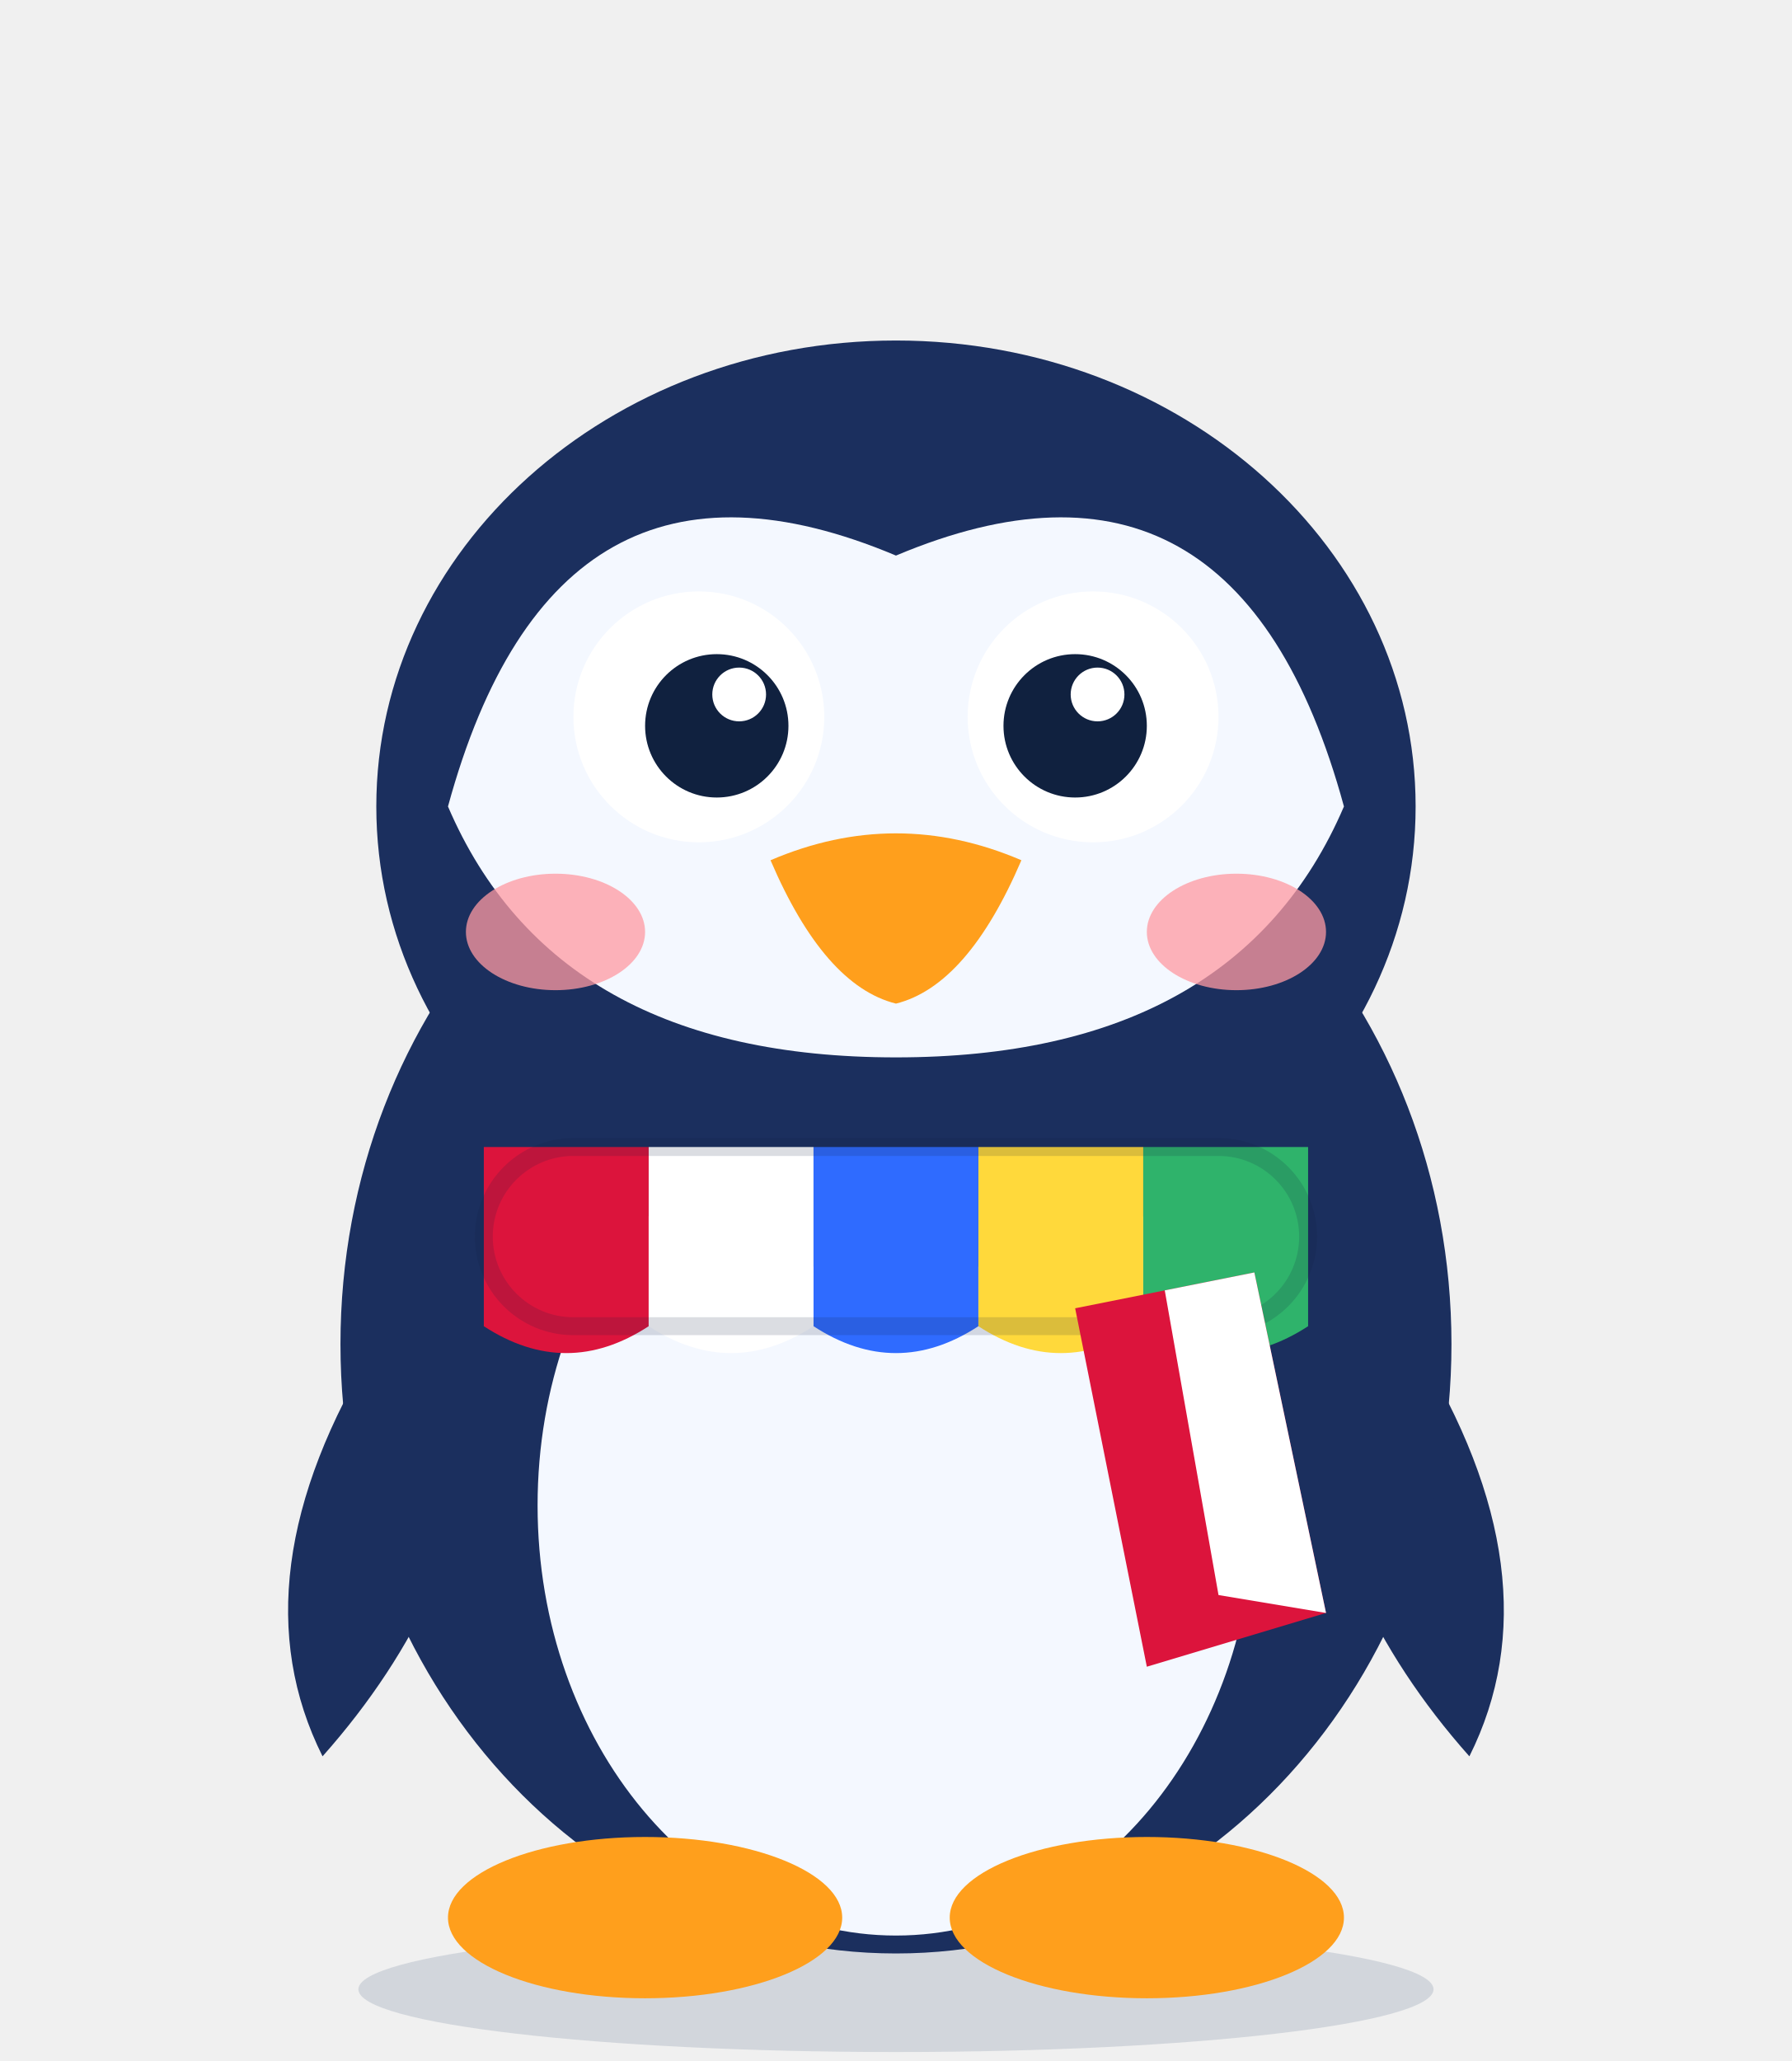
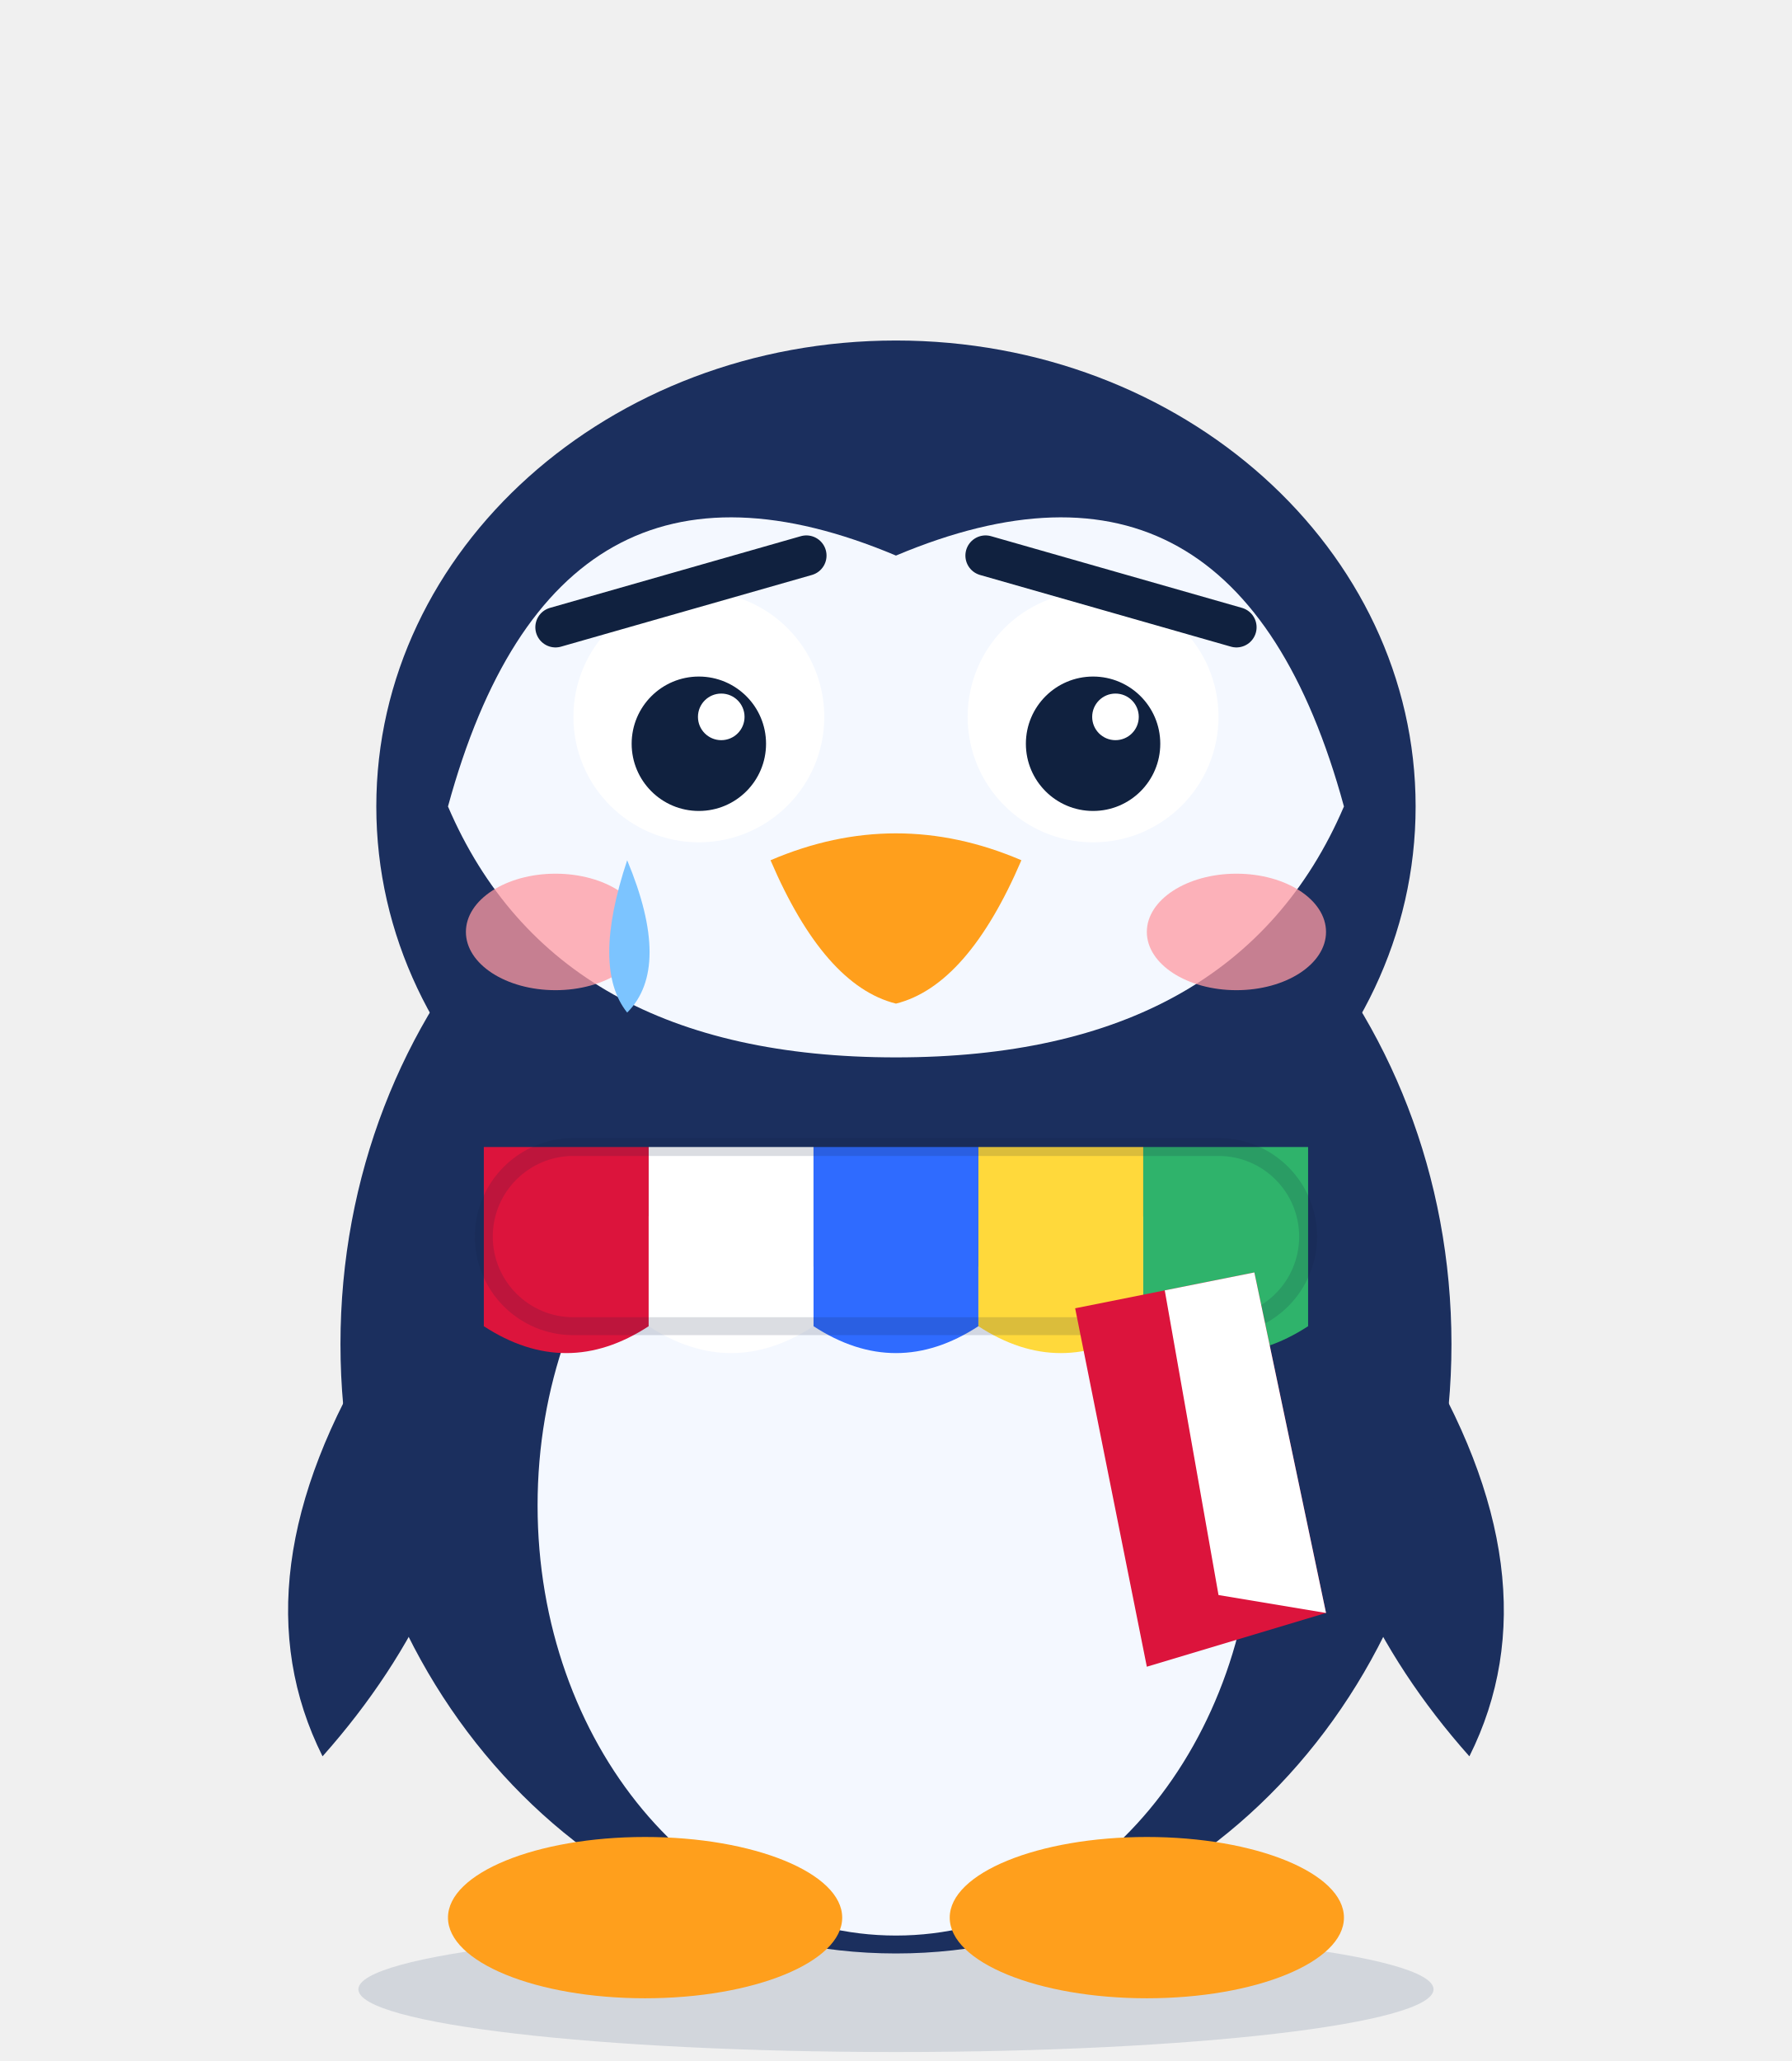
- <svg xmlns="http://www.w3.org/2000/svg" viewBox="0 0 200 230" width="200" height="230" role="img" aria-label="Pingo idle">
+ <svg xmlns="http://www.w3.org/2000/svg" viewBox="0 0 200 230" width="200" height="230" role="img" aria-label="Cụt sad">
  <ellipse cx="100" cy="222" rx="60" ry="7" fill="#0b2a55" opacity=".13" />
  <path d="M42 150 Q26 176 36 196 Q52 178 54 156Z" fill="#1b2f5e" />
  <path d="M158 150 Q174 176 164 196 Q148 178 146 156Z" fill="#1b2f5e" />
  <ellipse cx="100" cy="150" rx="62" ry="68" fill="#1b2f5e" />
  <ellipse cx="100" cy="168" rx="40" ry="48" fill="#f4f8ff" />
  <ellipse cx="100" cy="90" rx="58" ry="52" fill="#1b2f5e" />
  <path d="M50 90 Q62 46 100 62 Q138 46 150 90 Q138 118 100 118 Q62 118 50 90Z" fill="#f4f8ff" />
  <ellipse cx="62" cy="104" rx="10" ry="6.5" fill="#ff9aa2" opacity=".75" />
  <ellipse cx="138" cy="104" rx="10" ry="6.5" fill="#ff9aa2" opacity=".75" />
  <g>
    <circle cx="78" cy="80" r="14" fill="#fff" />
    <circle cx="122" cy="80" r="14" fill="#fff" />
-     <circle cx="80" cy="81" r="8" fill="#10213f" />
-     <circle cx="120" cy="81" r="8" fill="#10213f" />
-     <circle cx="82.5" cy="77.5" r="3" fill="#fff" />
-     <circle cx="122.5" cy="77.5" r="3" fill="#fff" />
+     <circle cx="78" cy="83" r="7.5" fill="#10213f" />
+     <circle cx="122" cy="83" r="7.5" fill="#10213f" />
+     <circle cx="80.5" cy="80" r="2.6" fill="#fff" />
+     <circle cx="124.5" cy="80" r="2.6" fill="#fff" />
+     <path d="M62 70 L90 62 M138 70 L110 62" stroke="#10213f" stroke-width="4.5" stroke-linecap="round" />
+     <path d="M70 96 Q66 108 70 113 Q75 108 70 96Z" fill="#7cc4ff" />
  </g>
  <path d="M86 96 Q100 90 114 96 Q108 110 100 112 Q92 110 86 96Z" fill="#ff9f1c" />
  <g>
    <path d="M54.0 128 L72.4 128 L72.4 148 Q63.2 154 54.0 148Z" fill="#dc143c" />
    <path d="M72.4 128 L90.8 128 L90.8 148 Q81.6 154 72.4 148Z" fill="#ffffff" />
    <path d="M90.8 128 L109.2 128 L109.2 148 Q100.0 154 90.8 148Z" fill="#2f6bff" />
    <path d="M109.2 128 L127.6 128 L127.6 148 Q118.4 154 109.2 148Z" fill="#ffd93b" />
    <path d="M127.6 128 L146.0 128 L146.0 148 Q136.8 154 127.6 148Z" fill="#2fb36b" />
    <rect x="54" y="128" width="92" height="20" rx="10" fill="none" stroke="#10213f" stroke-opacity=".15" stroke-width="2" />
    <path d="M120 146 L128 186 L148 180 L140 142Z" fill="#dc143c" />
    <path d="M130 144 L136 178 L148 180 L140 142Z" fill="#fff" />
  </g>
  <ellipse cx="72" cy="214" rx="22" ry="9" fill="#ff9f1c" />
  <ellipse cx="128" cy="214" rx="22" ry="9" fill="#ff9f1c" />
</svg>
